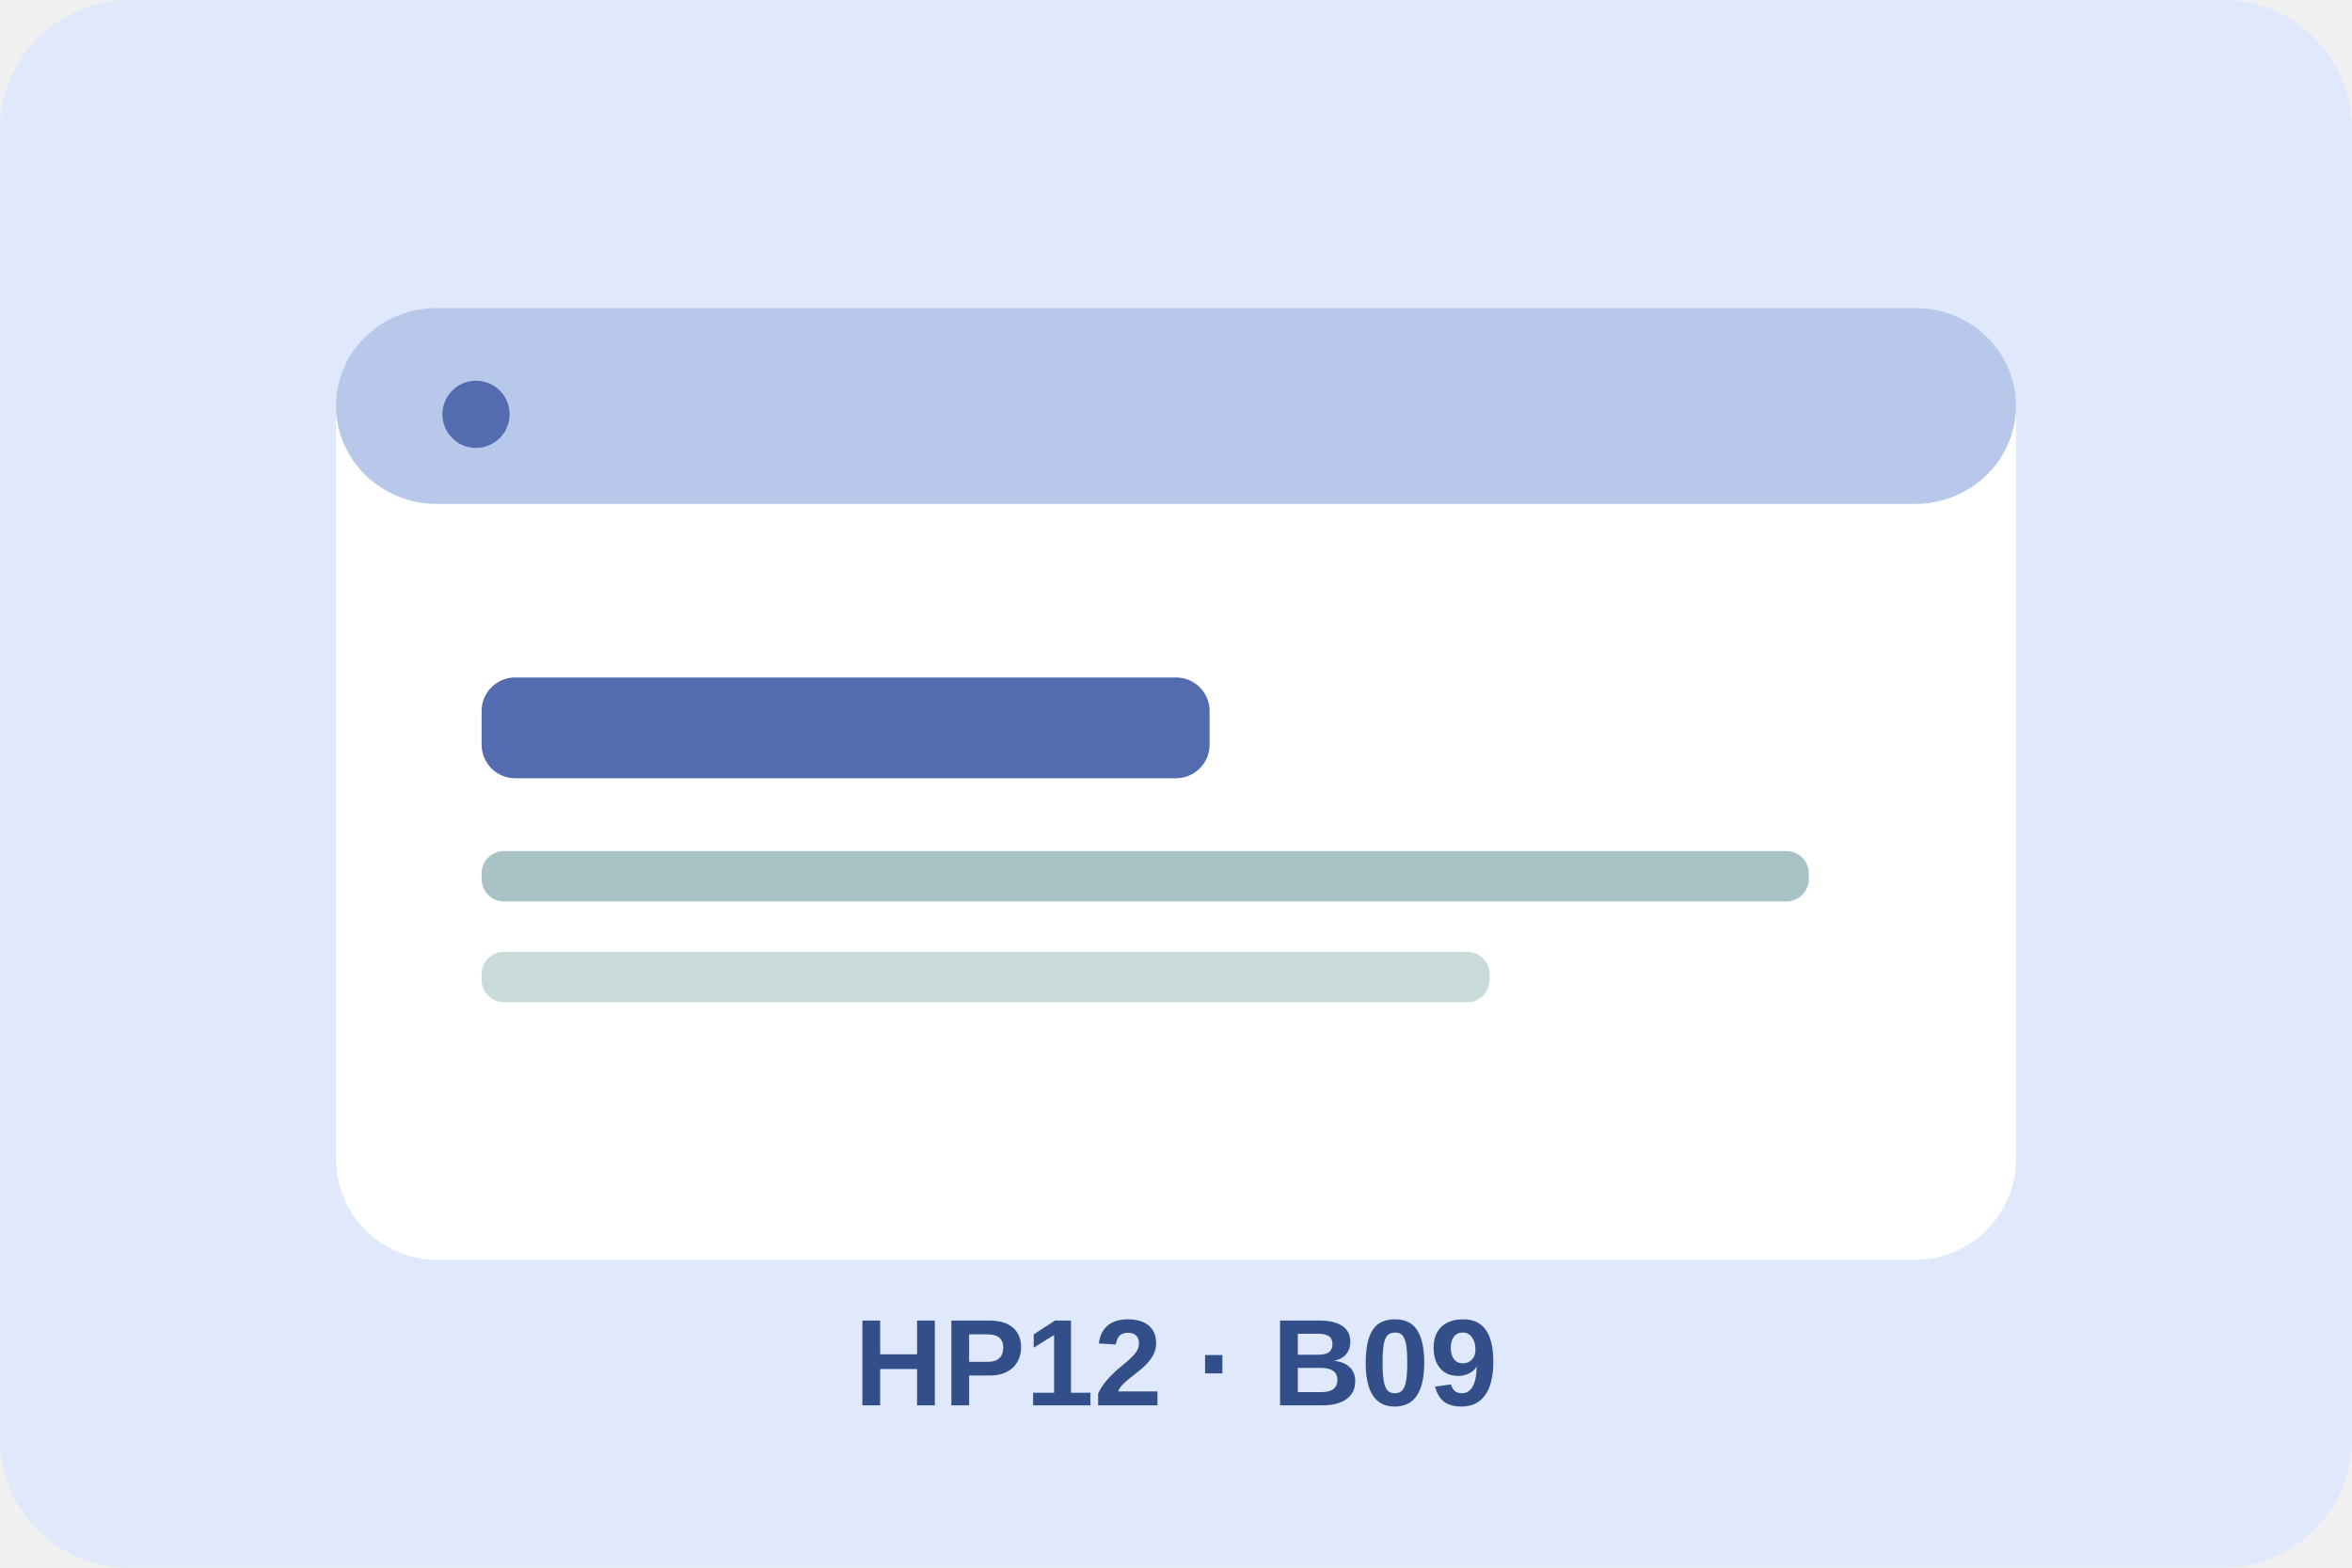
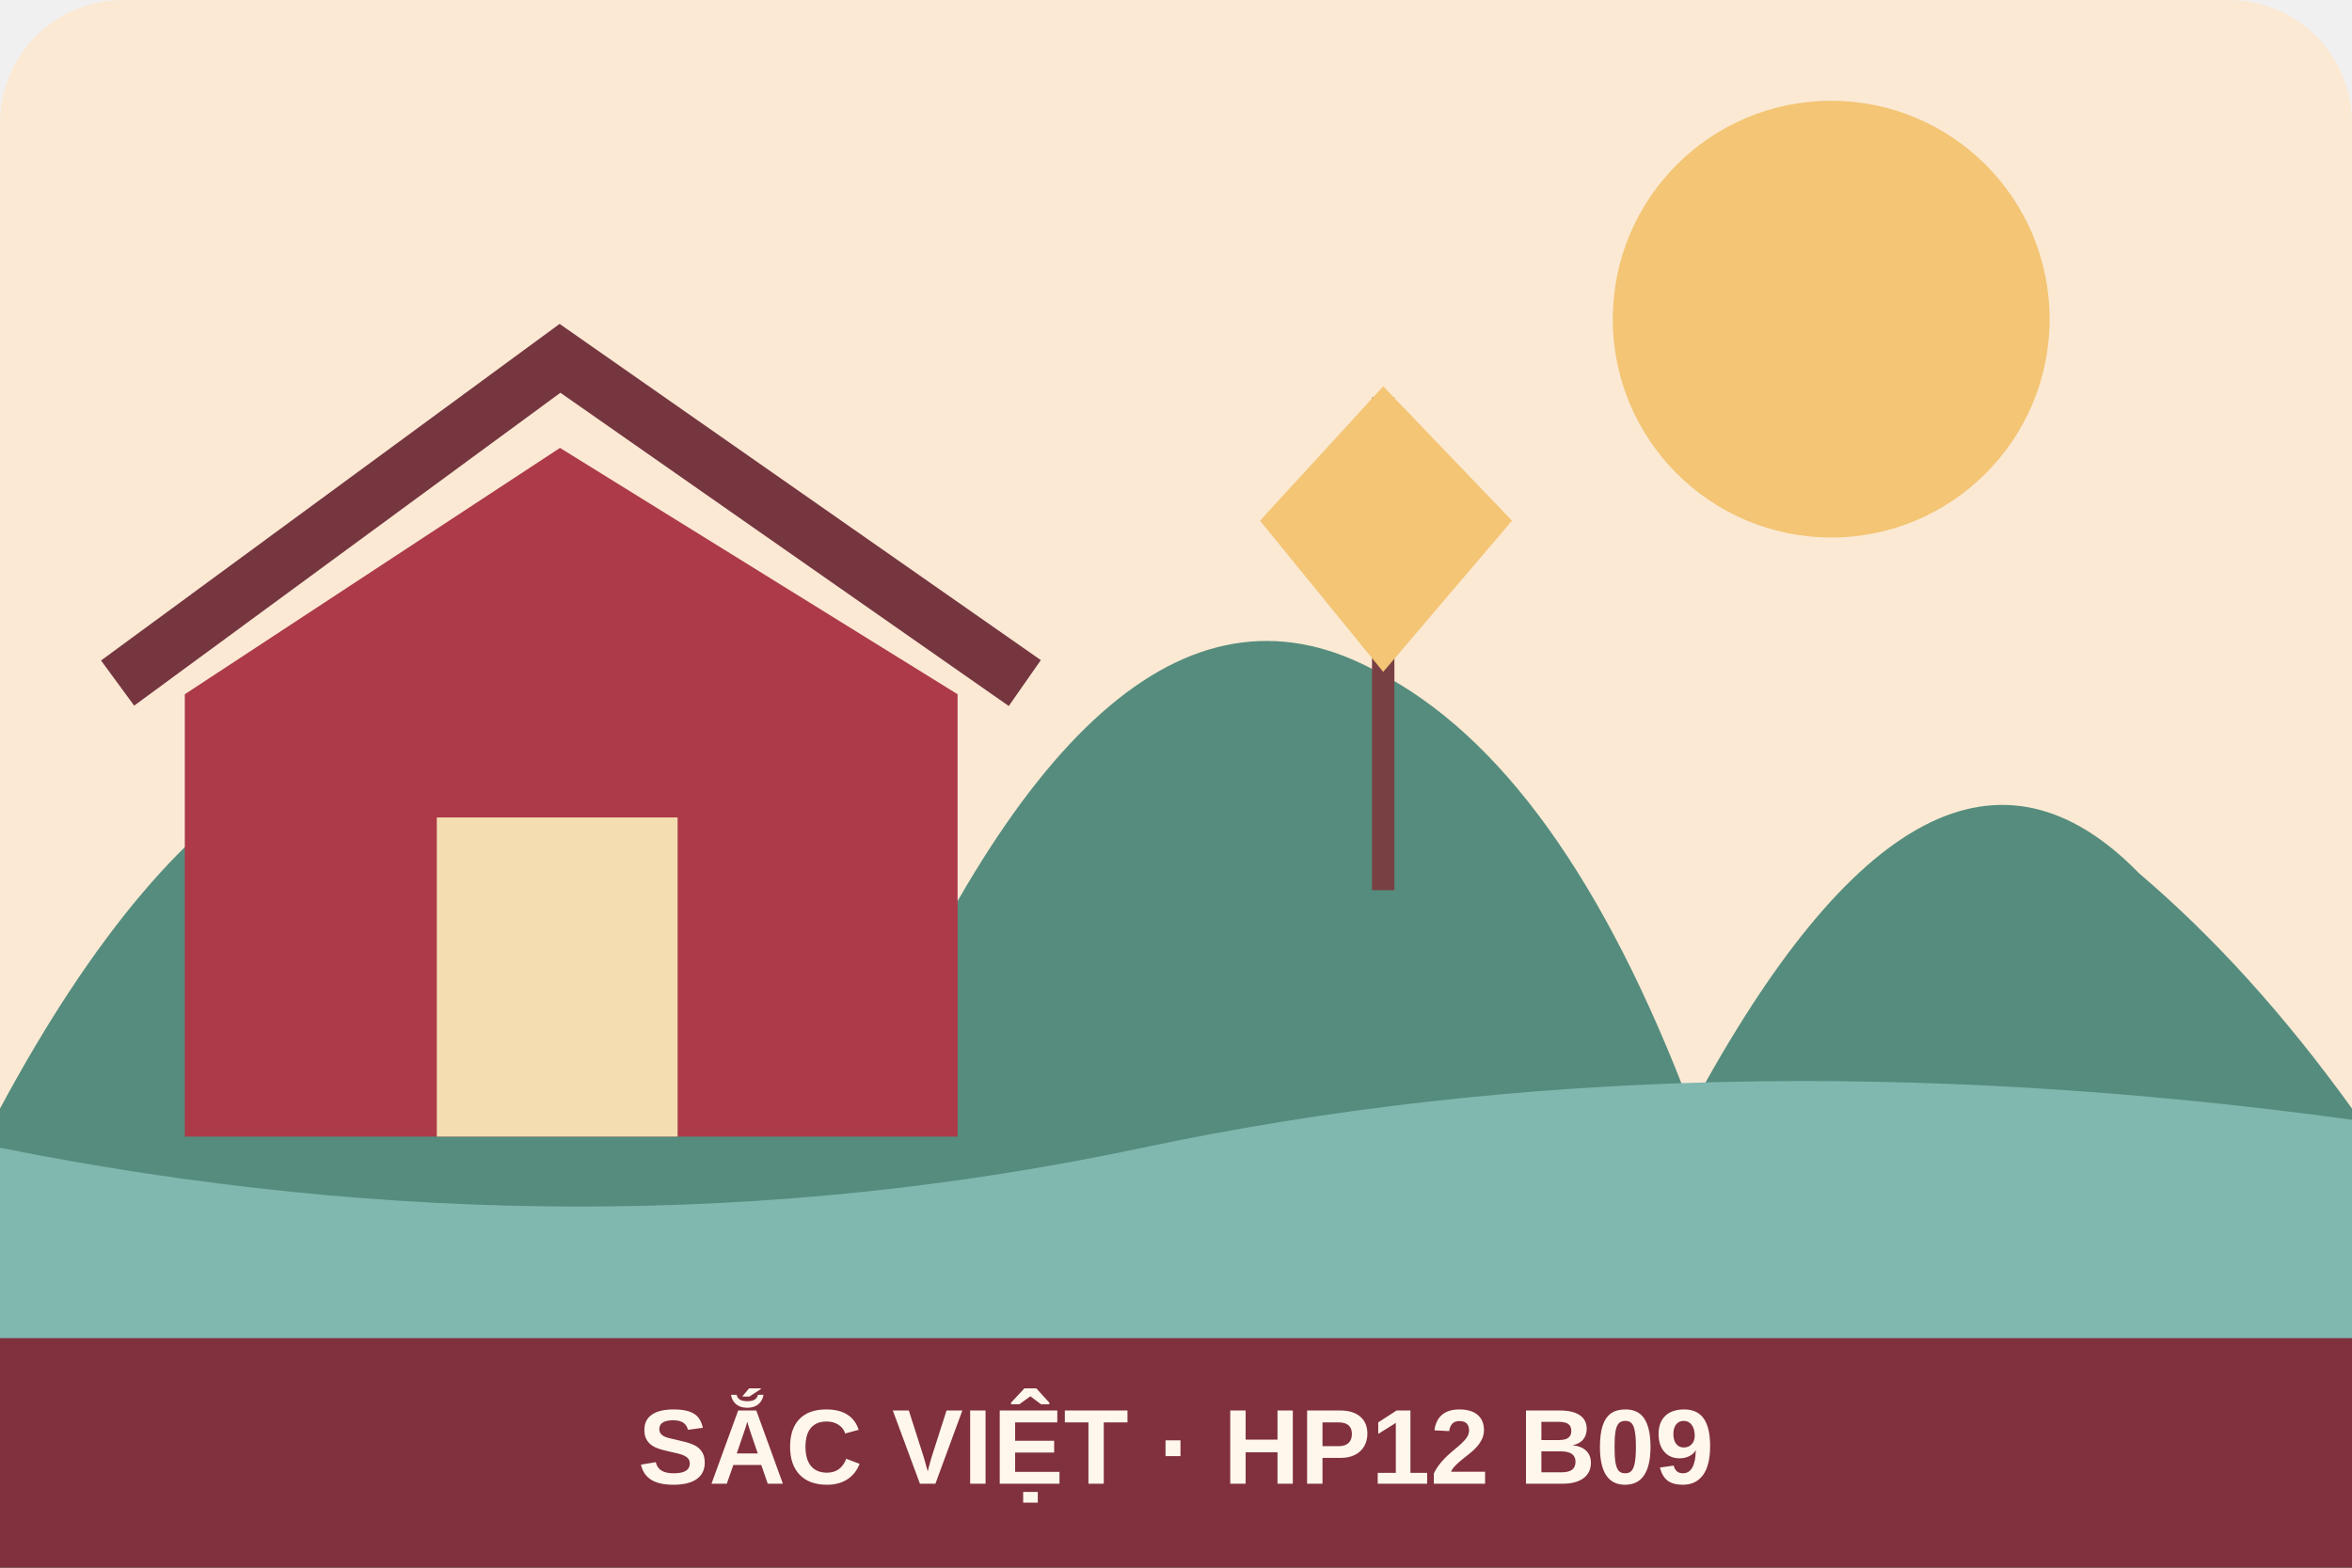
- <svg xmlns="http://www.w3.org/2000/svg" width="420" height="280" viewBox="0 0 420 280">
-   <rect width="420" height="280" rx="23" fill="#e0e9fb" />
-   <rect x="60" y="55" width="300" height="170" rx="18" fill="white" />
-   <rect x="60" y="55" width="300" height="35" rx="18" fill="#b7c8ea" />
-   <circle cx="85" cy="74" r="6" fill="#536cb0" />
-   <rect x="86" y="121" width="130" height="18" rx="6" fill="#536cb0" />
-   <rect x="86" y="152" width="237" height="9" rx="4" fill="#a8c2c5" />
-   <rect x="86" y="170" width="180" height="9" rx="4" fill="#c9dada" />
-   <text x="210" y="251" text-anchor="middle" font-family="Arial,sans-serif" font-weight="bold" font-size="22" fill="#324f89">HP12 · B09</text>
+ <svg xmlns="http://www.w3.org/2000/svg" viewBox="0 0 420 280" role="img" aria-label="Minh họa văn hóa Việt Nam bài B09">
+   <rect width="420" height="280" rx="22" fill="#fbe9d4" />
+   <circle cx="327" cy="57" r="39" fill="#f3c574" />
+   <path d="M0 198q50-93 106-57 27 22 47 57 44-105 93-78 33 17 56 78 43-80 80-42 20 17 38 42v82H0z" fill="#558c7d" />
+   <path d="M0 205q105 21 204 0t216-5v80H0z" fill="#80b8b0" />
+   <path d="M33 203v-79l67-44 71 44v79" fill="#ac3a48" />
+   <path d="M21 122l79-58 83 58" fill="none" stroke="#753640" stroke-width="10" />
+   <path d="M78 203v-57h43v57" fill="#f3ddb1" />
+   <path d="M247 159v-88" stroke="#794044" stroke-width="4" />
+   <path d="M225 93l22-24 23 24-23 27z" fill="#f3c574" />
+   <rect y="239" width="420" height="41" fill="#81303d" />
+   <text x="210" y="265" font-family="Arial" font-size="19" font-weight="bold" text-anchor="middle" fill="#fff7eb">SẮC VIỆT · HP12 B09</text>
</svg>
